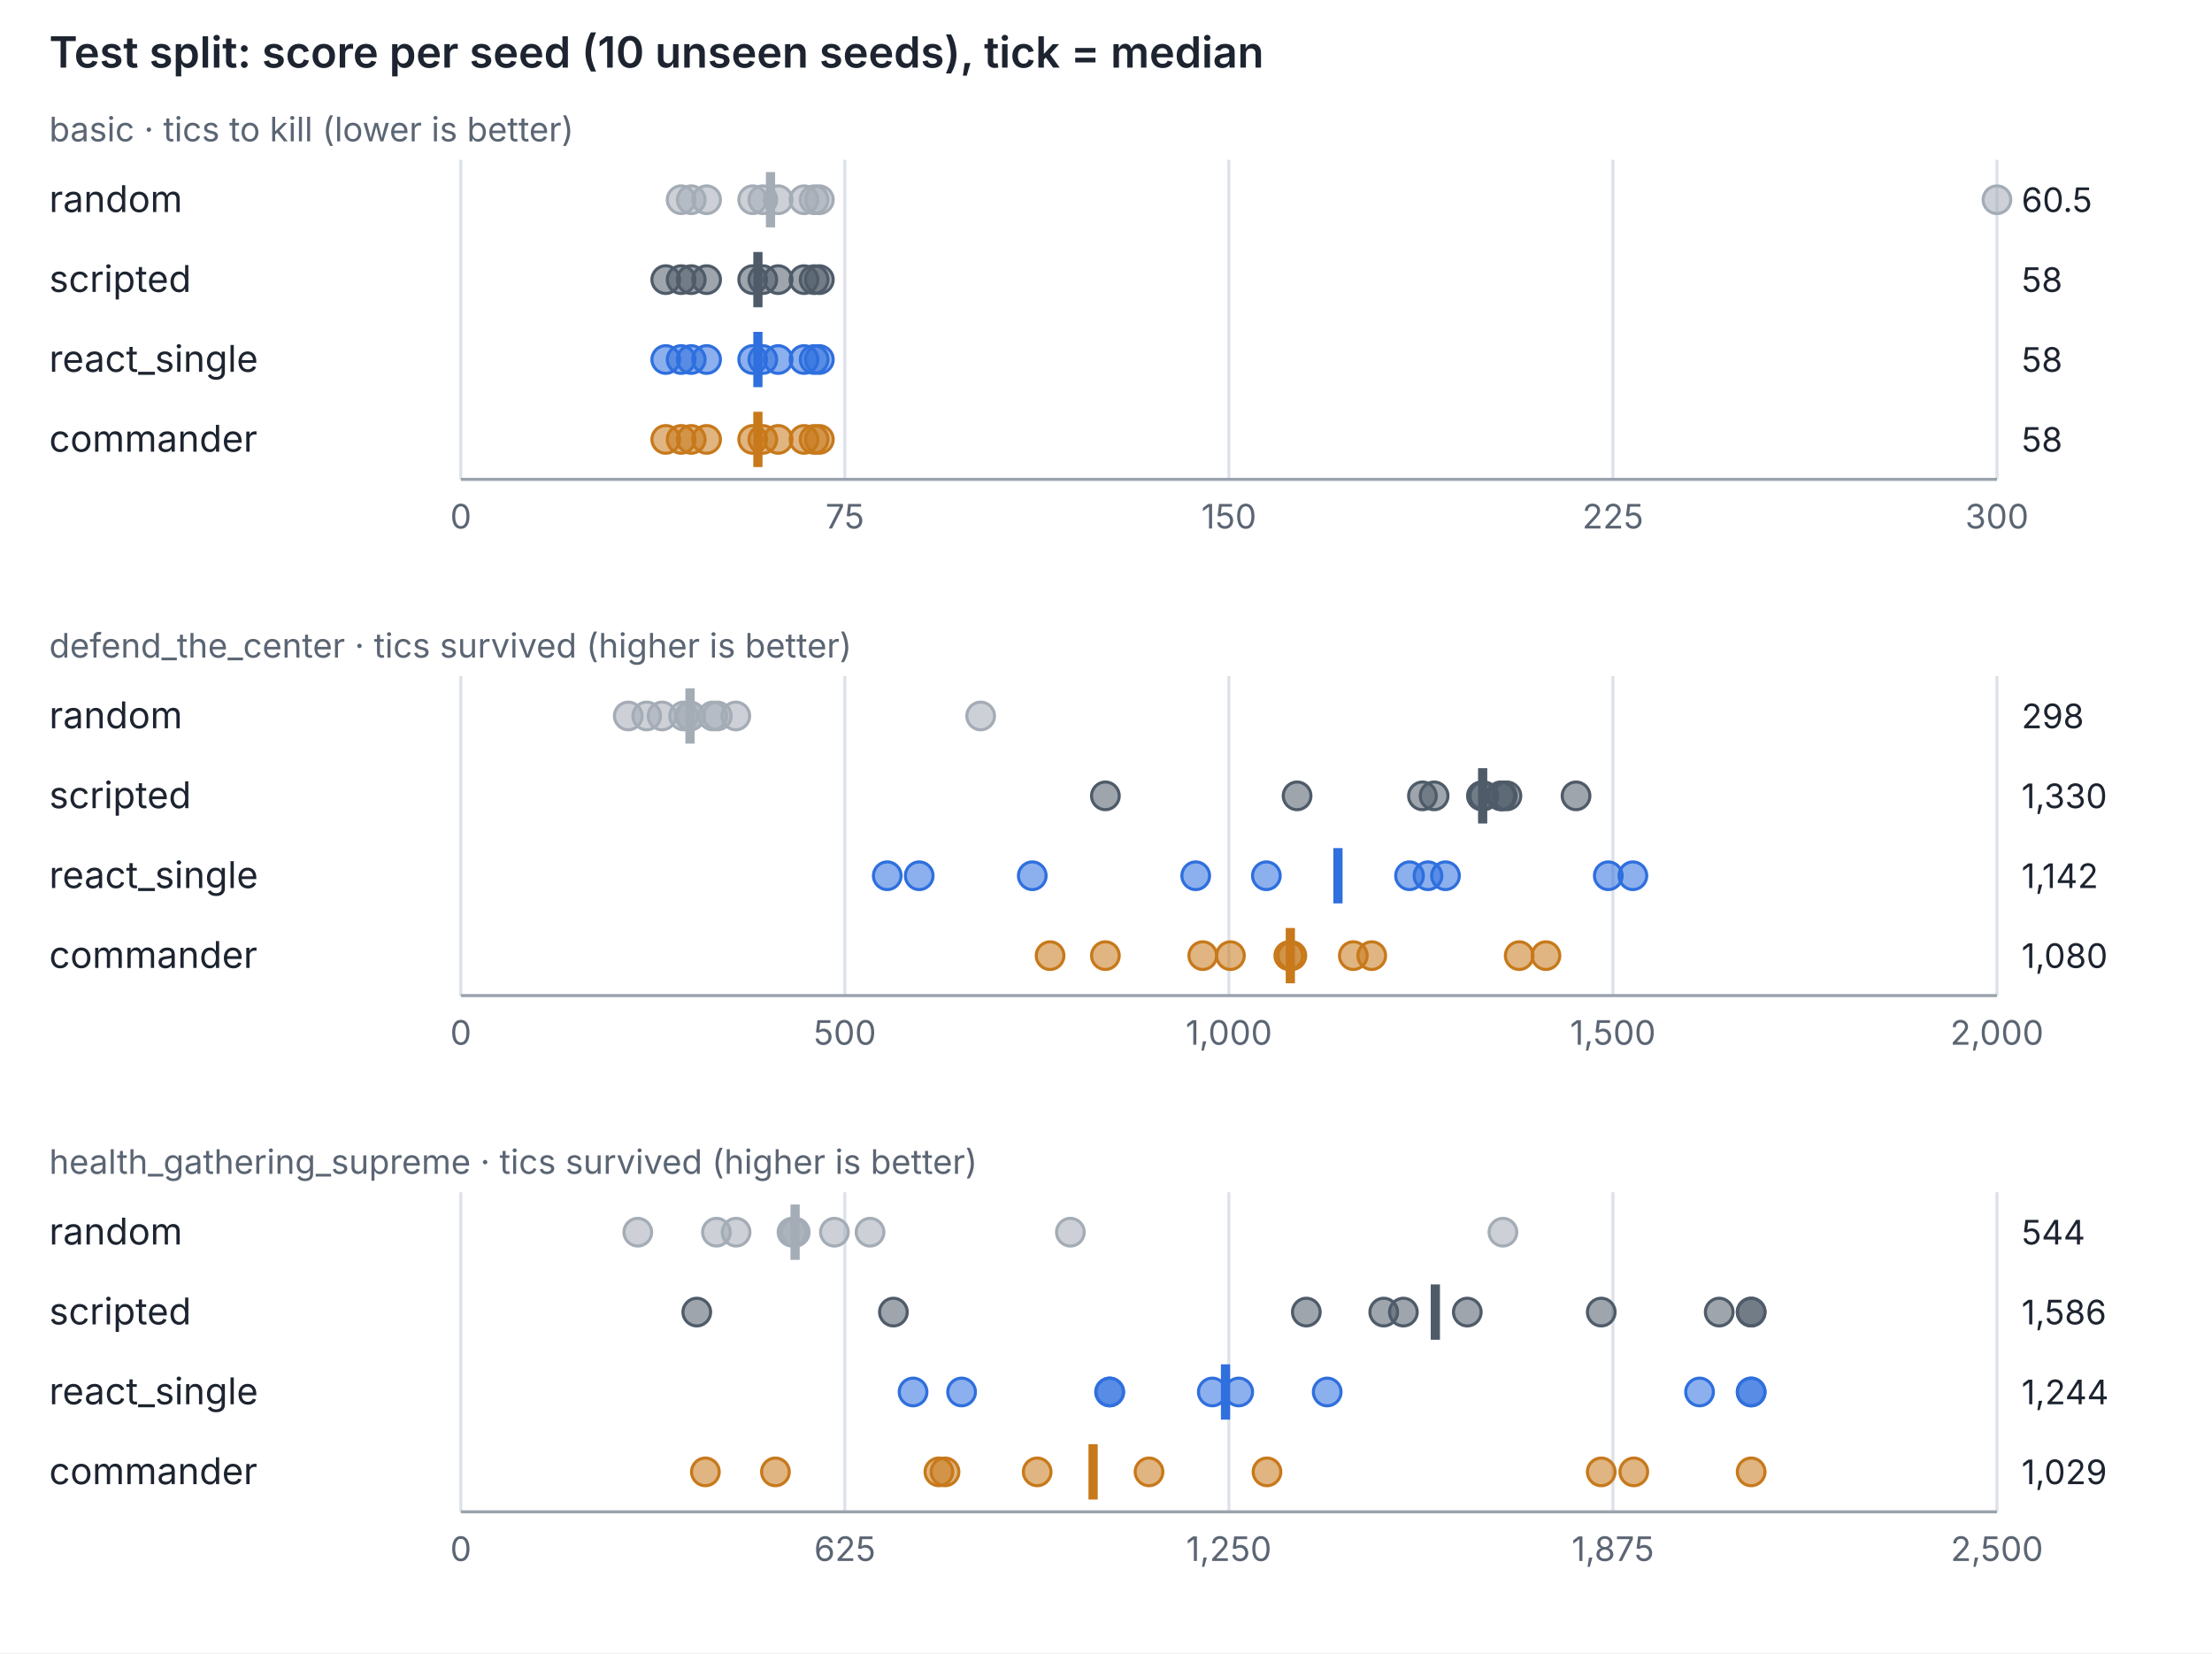
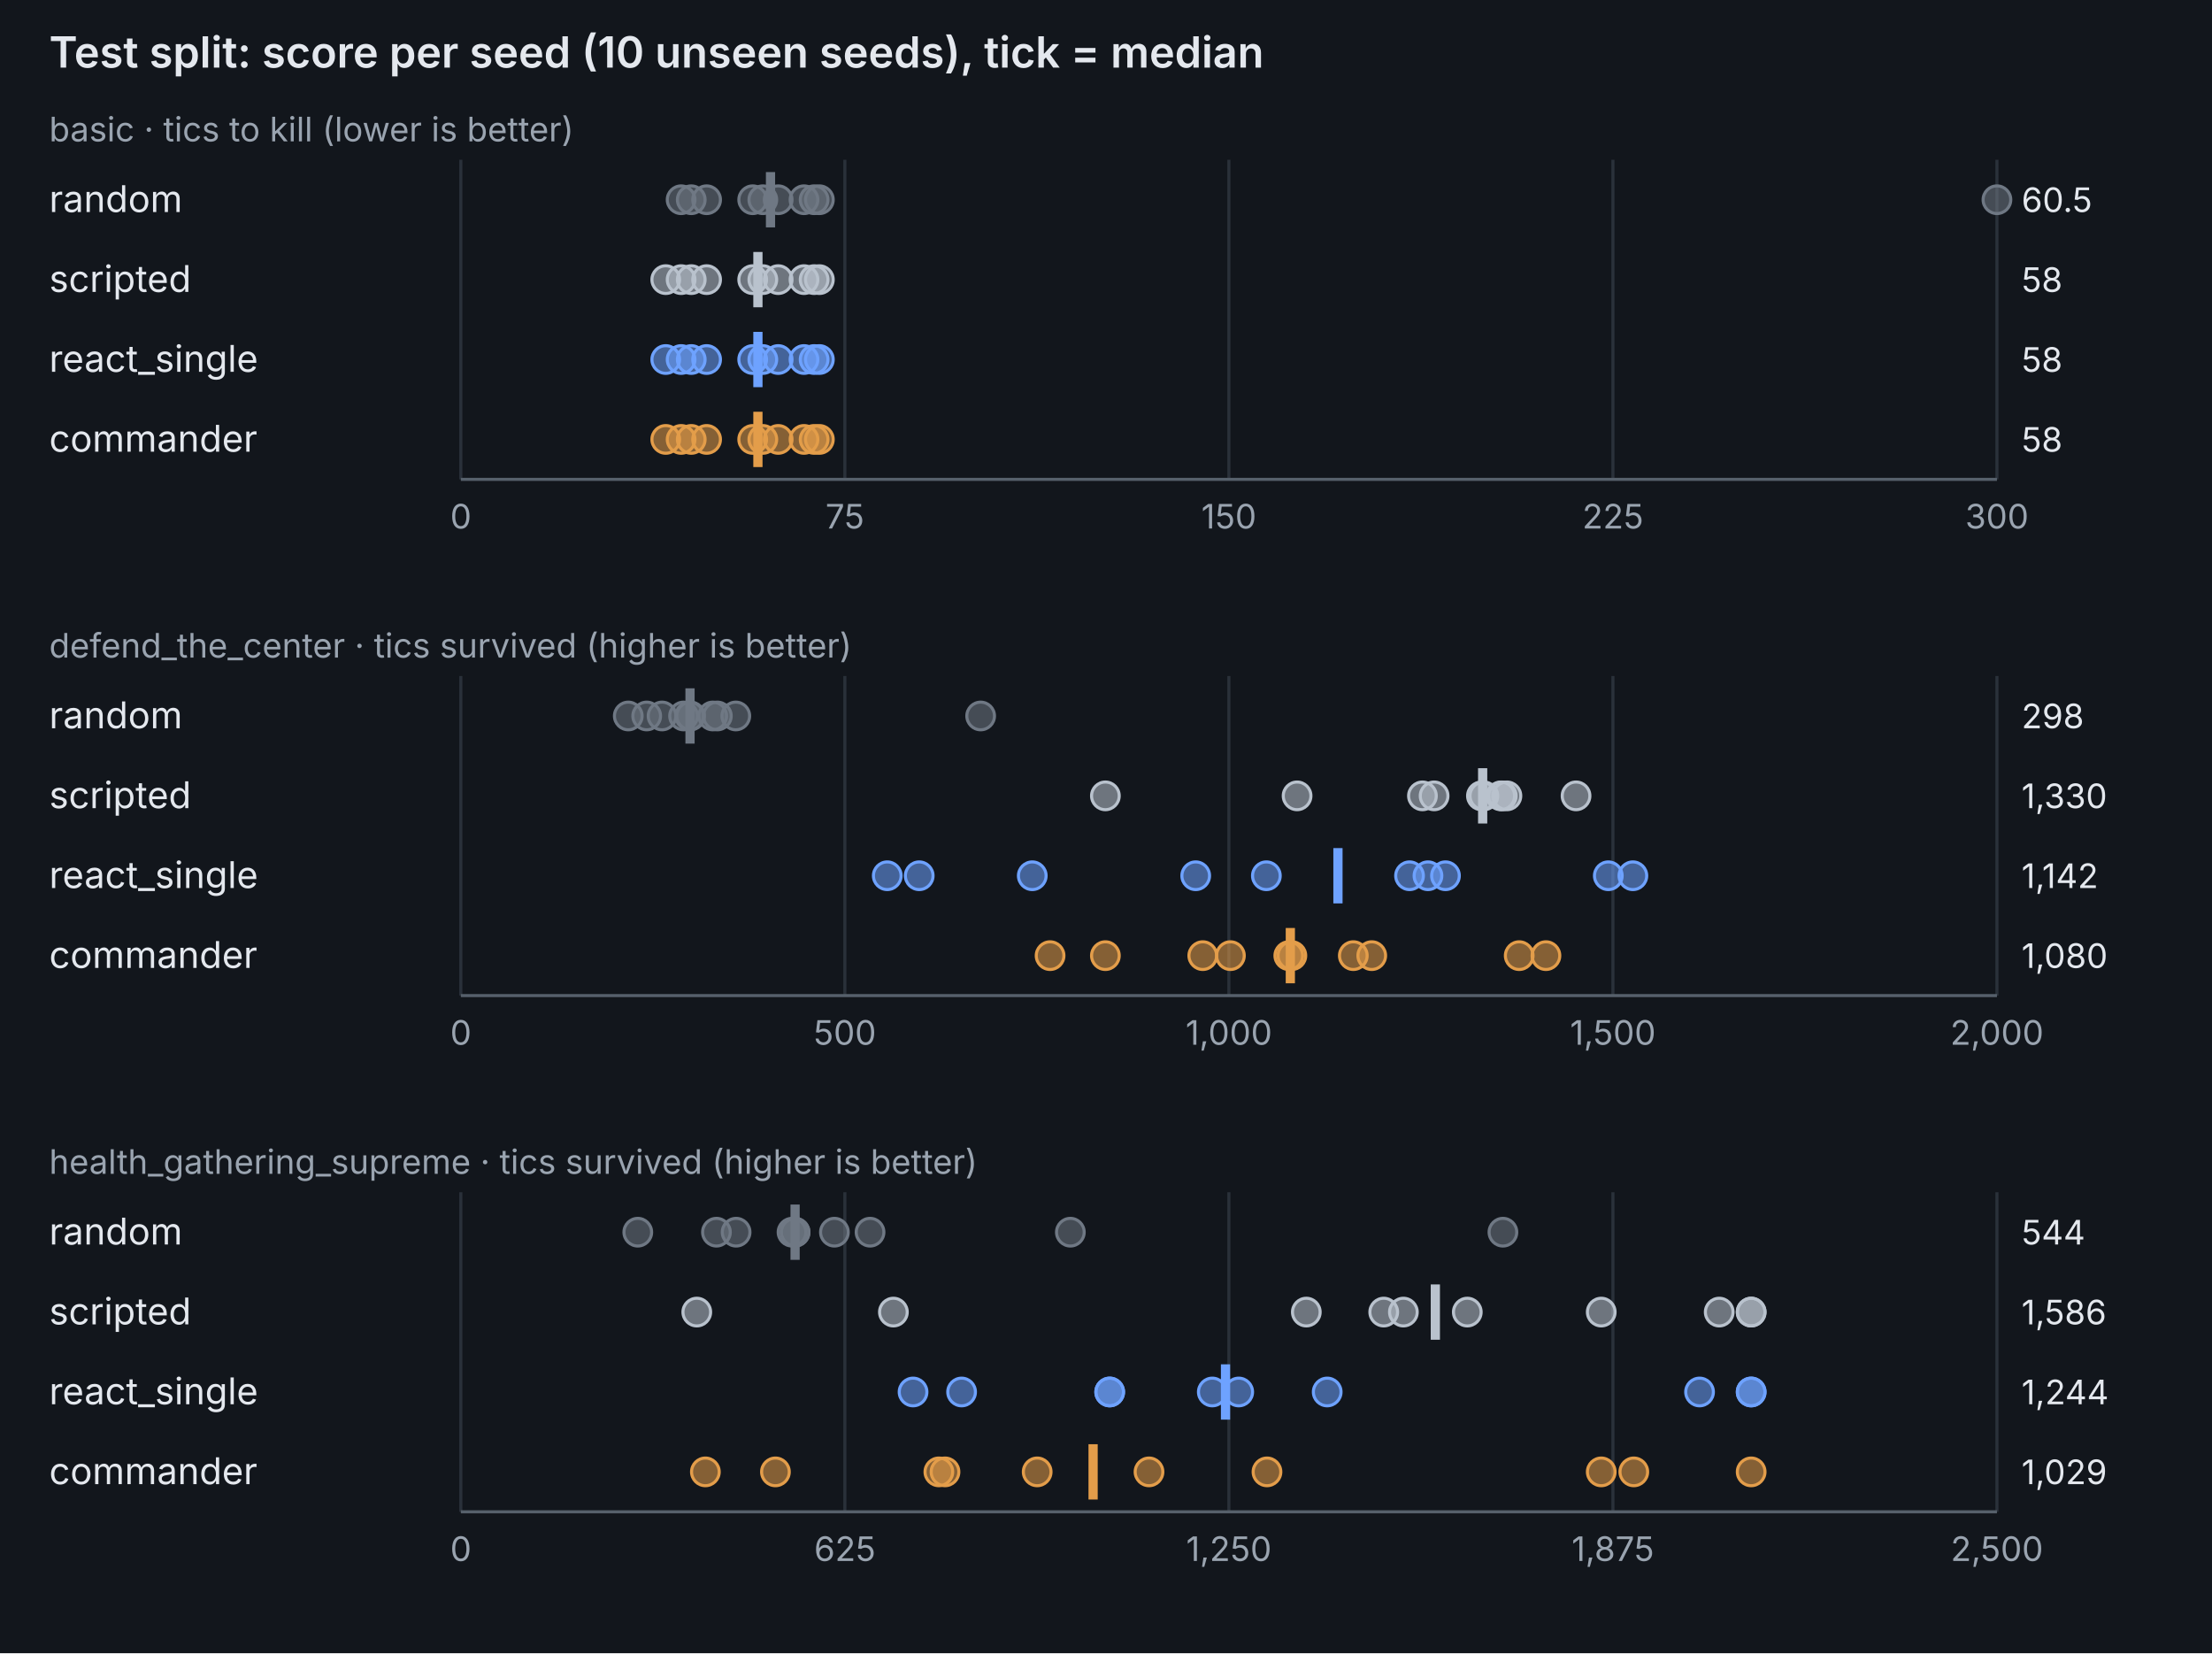
<svg xmlns="http://www.w3.org/2000/svg" viewBox="0 0 720 538" width="720" height="538" role="img">
  <style>
- .bg{fill:#ffffff}.ink{fill:#1d2430}.muted{fill:#5b6573}.grid{stroke:#dde2e8}.axis{stroke:#9aa3ad}
- .v-random{fill:#a4acb6;stroke:#a4acb6}.v-scripted{fill:#4f5b69;stroke:#4f5b69}
- .v-react_single{fill:#2f6fde;stroke:#2f6fde}.v-commander{fill:#c7791b;stroke:#c7791b}
- .v-v0{fill:#4f5b69;stroke:#4f5b69}.v-v1{fill:#2f6fde;stroke:#2f6fde}
- text{font-family:ui-sans-serif,system-ui,-apple-system,"Segoe UI",sans-serif;font-size:12px}
- .title{font-size:14px;font-weight:600}.small{font-size:11px}
- @media (prefers-color-scheme: dark){
.bg{fill:#12161c}.ink{fill:#e4e8ee}.muted{fill:#9aa4b0}.grid{stroke:#2a313a}.axis{stroke:#56606b}
.v-random{fill:#6f7884;stroke:#6f7884}.v-scripted{fill:#b9c2cd;stroke:#b9c2cd}
.v-react_single{fill:#6ea2ff;stroke:#6ea2ff}.v-commander{fill:#e39d4a;stroke:#e39d4a}
- .v-v0{fill:#b9c2cd;stroke:#b9c2cd}.v-v1{fill:#6ea2ff;stroke:#6ea2ff}}
+ .v-v0{fill:#b9c2cd;stroke:#b9c2cd}.v-v1{fill:#6ea2ff;stroke:#6ea2ff}
+ text{font-family:ui-sans-serif,system-ui,-apple-system,"Segoe UI",sans-serif;font-size:12px}
+ .title{font-size:14px;font-weight:600}.small{font-size:11px}
</style>
  <rect class="bg" x="0" y="0" width="100%" height="100%" />
  <text class="ink title" x="16.0" y="22.0" text-anchor="start">Test split: score per seed (10 unseen seeds), tick = median</text>
  <text class="muted small" x="16.0" y="46.0" text-anchor="start">basic  ·  tics to kill (lower is better)</text>
  <line class="grid" x1="150.0" x2="150.0" y1="52.0" y2="156.0" />
  <line class="grid" x1="275.0" x2="275.0" y1="52.0" y2="156.0" />
  <line class="grid" x1="400.0" x2="400.0" y1="52.0" y2="156.0" />
  <line class="grid" x1="525.0" x2="525.0" y1="52.0" y2="156.0" />
  <line class="grid" x1="650.0" x2="650.0" y1="52.0" y2="156.0" />
  <text class="ink" x="16.0" y="69.0" text-anchor="start">random</text>
  <circle class="v-random" cx="221.7" cy="65.0" r="4.5" fill-opacity="0.55" />
  <circle class="v-random" cx="650.0" cy="65.0" r="4.5" fill-opacity="0.55" />
  <circle class="v-random" cx="265.0" cy="65.0" r="4.5" fill-opacity="0.55" />
  <circle class="v-random" cx="245.0" cy="65.0" r="4.5" fill-opacity="0.55" />
  <circle class="v-random" cx="248.3" cy="65.0" r="4.5" fill-opacity="0.55" />
  <circle class="v-random" cx="261.7" cy="65.0" r="4.5" fill-opacity="0.55" />
  <circle class="v-random" cx="266.7" cy="65.0" r="4.5" fill-opacity="0.55" />
  <circle class="v-random" cx="230.0" cy="65.0" r="4.5" fill-opacity="0.55" />
  <circle class="v-random" cx="225.0" cy="65.0" r="4.5" fill-opacity="0.55" />
  <circle class="v-random" cx="253.3" cy="65.0" r="4.5" fill-opacity="0.55" />
  <line class="v-random" x1="250.8" x2="250.8" y1="56.0" y2="74.0" stroke-width="3" />
  <text class="ink small" x="658.0" y="69.0" text-anchor="start">60.5</text>
  <text class="ink" x="16.0" y="95.0" text-anchor="start">scripted</text>
  <circle class="v-scripted" cx="221.7" cy="91.0" r="4.5" fill-opacity="0.55" />
  <circle class="v-scripted" cx="216.7" cy="91.0" r="4.5" fill-opacity="0.55" />
  <circle class="v-scripted" cx="265.0" cy="91.0" r="4.5" fill-opacity="0.55" />
  <circle class="v-scripted" cx="245.0" cy="91.0" r="4.5" fill-opacity="0.55" />
  <circle class="v-scripted" cx="248.3" cy="91.0" r="4.5" fill-opacity="0.55" />
  <circle class="v-scripted" cx="261.7" cy="91.0" r="4.5" fill-opacity="0.55" />
  <circle class="v-scripted" cx="266.7" cy="91.0" r="4.5" fill-opacity="0.55" />
  <circle class="v-scripted" cx="230.0" cy="91.0" r="4.5" fill-opacity="0.55" />
  <circle class="v-scripted" cx="225.0" cy="91.0" r="4.5" fill-opacity="0.55" />
  <circle class="v-scripted" cx="253.3" cy="91.0" r="4.5" fill-opacity="0.55" />
  <line class="v-scripted" x1="246.7" x2="246.7" y1="82.0" y2="100.0" stroke-width="3" />
  <text class="ink small" x="658.0" y="95.0" text-anchor="start">58</text>
  <text class="ink" x="16.0" y="121.0" text-anchor="start">react_single</text>
  <circle class="v-react_single" cx="221.7" cy="117.0" r="4.5" fill-opacity="0.55" />
  <circle class="v-react_single" cx="216.7" cy="117.0" r="4.5" fill-opacity="0.55" />
  <circle class="v-react_single" cx="265.0" cy="117.0" r="4.5" fill-opacity="0.55" />
  <circle class="v-react_single" cx="245.0" cy="117.0" r="4.5" fill-opacity="0.55" />
  <circle class="v-react_single" cx="248.3" cy="117.0" r="4.5" fill-opacity="0.55" />
  <circle class="v-react_single" cx="261.7" cy="117.0" r="4.5" fill-opacity="0.55" />
  <circle class="v-react_single" cx="266.7" cy="117.0" r="4.5" fill-opacity="0.55" />
  <circle class="v-react_single" cx="230.0" cy="117.0" r="4.5" fill-opacity="0.55" />
  <circle class="v-react_single" cx="225.0" cy="117.0" r="4.5" fill-opacity="0.55" />
  <circle class="v-react_single" cx="253.3" cy="117.0" r="4.5" fill-opacity="0.55" />
  <line class="v-react_single" x1="246.7" x2="246.7" y1="108.0" y2="126.0" stroke-width="3" />
  <text class="ink small" x="658.0" y="121.0" text-anchor="start">58</text>
  <text class="ink" x="16.0" y="147.0" text-anchor="start">commander</text>
  <circle class="v-commander" cx="221.7" cy="143.0" r="4.5" fill-opacity="0.55" />
  <circle class="v-commander" cx="216.7" cy="143.0" r="4.5" fill-opacity="0.55" />
  <circle class="v-commander" cx="265.0" cy="143.0" r="4.5" fill-opacity="0.55" />
  <circle class="v-commander" cx="245.0" cy="143.0" r="4.5" fill-opacity="0.55" />
  <circle class="v-commander" cx="248.3" cy="143.0" r="4.5" fill-opacity="0.55" />
  <circle class="v-commander" cx="261.7" cy="143.0" r="4.5" fill-opacity="0.55" />
  <circle class="v-commander" cx="266.7" cy="143.0" r="4.5" fill-opacity="0.55" />
  <circle class="v-commander" cx="230.0" cy="143.0" r="4.5" fill-opacity="0.55" />
  <circle class="v-commander" cx="225.0" cy="143.0" r="4.5" fill-opacity="0.55" />
  <circle class="v-commander" cx="253.3" cy="143.0" r="4.5" fill-opacity="0.55" />
  <line class="v-commander" x1="246.7" x2="246.7" y1="134.0" y2="152.0" stroke-width="3" />
  <text class="ink small" x="658.0" y="147.0" text-anchor="start">58</text>
  <line class="axis" x1="150.0" x2="650.0" y1="156.0" y2="156.0" />
  <text class="muted small" x="150.0" y="172.0" text-anchor="middle">0</text>
  <text class="muted small" x="275.0" y="172.0" text-anchor="middle">75</text>
  <text class="muted small" x="400.0" y="172.0" text-anchor="middle">150</text>
  <text class="muted small" x="525.0" y="172.0" text-anchor="middle">225</text>
  <text class="muted small" x="650.0" y="172.0" text-anchor="middle">300</text>
  <text class="muted small" x="16.0" y="214.0" text-anchor="start">defend_the_center  ·  tics survived (higher is better)</text>
  <line class="grid" x1="150.0" x2="150.0" y1="220.0" y2="324.0" />
  <line class="grid" x1="275.0" x2="275.0" y1="220.0" y2="324.0" />
  <line class="grid" x1="400.0" x2="400.0" y1="220.0" y2="324.0" />
  <line class="grid" x1="525.0" x2="525.0" y1="220.0" y2="324.0" />
  <line class="grid" x1="650.0" x2="650.0" y1="220.0" y2="324.0" />
  <text class="ink" x="16.0" y="237.0" text-anchor="start">random</text>
  <circle class="v-random" cx="233.5" cy="233.0" r="4.5" fill-opacity="0.55" />
  <circle class="v-random" cx="224.5" cy="233.0" r="4.5" fill-opacity="0.55" />
  <circle class="v-random" cx="239.5" cy="233.0" r="4.5" fill-opacity="0.55" />
  <circle class="v-random" cx="204.5" cy="233.0" r="4.5" fill-opacity="0.55" />
  <circle class="v-random" cx="224.8" cy="233.0" r="4.5" fill-opacity="0.55" />
  <circle class="v-random" cx="215.5" cy="233.0" r="4.5" fill-opacity="0.55" />
  <circle class="v-random" cx="210.5" cy="233.0" r="4.5" fill-opacity="0.55" />
  <circle class="v-random" cx="222.5" cy="233.0" r="4.5" fill-opacity="0.55" />
  <circle class="v-random" cx="232.0" cy="233.0" r="4.5" fill-opacity="0.55" />
  <circle class="v-random" cx="319.2" cy="233.0" r="4.5" fill-opacity="0.55" />
  <line class="v-random" x1="224.6" x2="224.6" y1="224.0" y2="242.0" stroke-width="3" />
  <text class="ink small" x="658.0" y="237.0" text-anchor="start">298</text>
  <text class="ink" x="16.0" y="263.0" text-anchor="start">scripted</text>
  <circle class="v-scripted" cx="482.2" cy="259.0" r="4.5" fill-opacity="0.55" />
  <circle class="v-scripted" cx="489.0" cy="259.0" r="4.5" fill-opacity="0.55" />
  <circle class="v-scripted" cx="359.8" cy="259.0" r="4.5" fill-opacity="0.55" />
  <circle class="v-scripted" cx="422.2" cy="259.0" r="4.5" fill-opacity="0.55" />
  <circle class="v-scripted" cx="483.0" cy="259.0" r="4.5" fill-opacity="0.55" />
  <circle class="v-scripted" cx="490.5" cy="259.0" r="4.5" fill-opacity="0.55" />
  <circle class="v-scripted" cx="466.8" cy="259.0" r="4.5" fill-opacity="0.55" />
  <circle class="v-scripted" cx="513.0" cy="259.0" r="4.5" fill-opacity="0.55" />
  <circle class="v-scripted" cx="463.0" cy="259.0" r="4.5" fill-opacity="0.55" />
  <circle class="v-scripted" cx="488.5" cy="259.0" r="4.5" fill-opacity="0.55" />
  <line class="v-scripted" x1="482.6" x2="482.6" y1="250.0" y2="268.0" stroke-width="3" />
  <text class="ink small" x="658.0" y="263.0" text-anchor="start">1,330</text>
  <text class="ink" x="16.0" y="289.0" text-anchor="start">react_single</text>
  <circle class="v-react_single" cx="531.5" cy="285.0" r="4.5" fill-opacity="0.55" />
  <circle class="v-react_single" cx="288.8" cy="285.0" r="4.5" fill-opacity="0.55" />
  <circle class="v-react_single" cx="523.5" cy="285.0" r="4.5" fill-opacity="0.55" />
  <circle class="v-react_single" cx="389.2" cy="285.0" r="4.5" fill-opacity="0.55" />
  <circle class="v-react_single" cx="299.2" cy="285.0" r="4.5" fill-opacity="0.55" />
  <circle class="v-react_single" cx="458.8" cy="285.0" r="4.5" fill-opacity="0.55" />
  <circle class="v-react_single" cx="336.0" cy="285.0" r="4.5" fill-opacity="0.55" />
  <circle class="v-react_single" cx="470.5" cy="285.0" r="4.5" fill-opacity="0.55" />
  <circle class="v-react_single" cx="464.8" cy="285.0" r="4.5" fill-opacity="0.55" />
  <circle class="v-react_single" cx="412.2" cy="285.0" r="4.5" fill-opacity="0.55" />
  <line class="v-react_single" x1="435.5" x2="435.5" y1="276.0" y2="294.0" stroke-width="3" />
  <text class="ink small" x="658.0" y="289.0" text-anchor="start">1,142</text>
  <text class="ink" x="16.0" y="315.0" text-anchor="start">commander</text>
  <circle class="v-commander" cx="503.2" cy="311.0" r="4.5" fill-opacity="0.55" />
  <circle class="v-commander" cx="419.5" cy="311.0" r="4.5" fill-opacity="0.55" />
  <circle class="v-commander" cx="359.8" cy="311.0" r="4.5" fill-opacity="0.55" />
  <circle class="v-commander" cx="341.8" cy="311.0" r="4.5" fill-opacity="0.55" />
  <circle class="v-commander" cx="446.5" cy="311.0" r="4.5" fill-opacity="0.55" />
  <circle class="v-commander" cx="494.5" cy="311.0" r="4.5" fill-opacity="0.55" />
  <circle class="v-commander" cx="391.5" cy="311.0" r="4.5" fill-opacity="0.55" />
  <circle class="v-commander" cx="420.5" cy="311.0" r="4.5" fill-opacity="0.55" />
  <circle class="v-commander" cx="440.5" cy="311.0" r="4.5" fill-opacity="0.55" />
  <circle class="v-commander" cx="400.5" cy="311.0" r="4.5" fill-opacity="0.55" />
  <line class="v-commander" x1="420.0" x2="420.0" y1="302.0" y2="320.0" stroke-width="3" />
  <text class="ink small" x="658.0" y="315.0" text-anchor="start">1,080</text>
  <line class="axis" x1="150.0" x2="650.0" y1="324.0" y2="324.0" />
  <text class="muted small" x="150.0" y="340.0" text-anchor="middle">0</text>
  <text class="muted small" x="275.0" y="340.0" text-anchor="middle">500</text>
  <text class="muted small" x="400.0" y="340.0" text-anchor="middle">1,000</text>
  <text class="muted small" x="525.0" y="340.0" text-anchor="middle">1,500</text>
  <text class="muted small" x="650.0" y="340.0" text-anchor="middle">2,000</text>
  <text class="muted small" x="16.0" y="382.0" text-anchor="start">health_gathering_supreme  ·  tics survived (higher is better)</text>
  <line class="grid" x1="150.0" x2="150.0" y1="388.0" y2="492.0" />
  <line class="grid" x1="275.0" x2="275.0" y1="388.0" y2="492.0" />
  <line class="grid" x1="400.0" x2="400.0" y1="388.0" y2="492.0" />
  <line class="grid" x1="525.0" x2="525.0" y1="388.0" y2="492.0" />
  <line class="grid" x1="650.0" x2="650.0" y1="388.0" y2="492.0" />
  <text class="ink" x="16.0" y="405.0" text-anchor="start">random</text>
  <circle class="v-random" cx="233.2" cy="401.0" r="4.5" fill-opacity="0.55" />
  <circle class="v-random" cx="258.8" cy="401.0" r="4.5" fill-opacity="0.55" />
  <circle class="v-random" cx="271.6" cy="401.0" r="4.5" fill-opacity="0.55" />
  <circle class="v-random" cx="257.8" cy="401.0" r="4.5" fill-opacity="0.55" />
  <circle class="v-random" cx="207.6" cy="401.0" r="4.5" fill-opacity="0.55" />
  <circle class="v-random" cx="489.2" cy="401.0" r="4.5" fill-opacity="0.55" />
  <circle class="v-random" cx="348.4" cy="401.0" r="4.5" fill-opacity="0.55" />
  <circle class="v-random" cx="258.8" cy="401.0" r="4.5" fill-opacity="0.55" />
  <circle class="v-random" cx="239.6" cy="401.0" r="4.5" fill-opacity="0.55" />
  <circle class="v-random" cx="283.2" cy="401.0" r="4.5" fill-opacity="0.55" />
  <line class="v-random" x1="258.8" x2="258.8" y1="392.0" y2="410.0" stroke-width="3" />
  <text class="ink small" x="658.0" y="405.0" text-anchor="start">544</text>
  <text class="ink" x="16.0" y="431.0" text-anchor="start">scripted</text>
  <circle class="v-scripted" cx="290.8" cy="427.0" r="4.5" fill-opacity="0.55" />
  <circle class="v-scripted" cx="521.2" cy="427.0" r="4.5" fill-opacity="0.55" />
  <circle class="v-scripted" cx="559.6" cy="427.0" r="4.5" fill-opacity="0.55" />
  <circle class="v-scripted" cx="226.8" cy="427.0" r="4.5" fill-opacity="0.55" />
  <circle class="v-scripted" cx="450.4" cy="427.0" r="4.5" fill-opacity="0.55" />
  <circle class="v-scripted" cx="477.6" cy="427.0" r="4.5" fill-opacity="0.55" />
  <circle class="v-scripted" cx="570.0" cy="427.0" r="4.5" fill-opacity="0.55" />
  <circle class="v-scripted" cx="425.2" cy="427.0" r="4.5" fill-opacity="0.55" />
  <circle class="v-scripted" cx="456.8" cy="427.0" r="4.5" fill-opacity="0.55" />
  <circle class="v-scripted" cx="570.0" cy="427.0" r="4.5" fill-opacity="0.55" />
  <line class="v-scripted" x1="467.2" x2="467.2" y1="418.0" y2="436.0" stroke-width="3" />
  <text class="ink small" x="658.0" y="431.0" text-anchor="start">1,586</text>
  <text class="ink" x="16.0" y="457.0" text-anchor="start">react_single</text>
  <circle class="v-react_single" cx="313.0" cy="453.0" r="4.5" fill-opacity="0.55" />
  <circle class="v-react_single" cx="361.2" cy="453.0" r="4.5" fill-opacity="0.55" />
  <circle class="v-react_single" cx="361.2" cy="453.0" r="4.5" fill-opacity="0.55" />
  <circle class="v-react_single" cx="403.2" cy="453.0" r="4.5" fill-opacity="0.55" />
  <circle class="v-react_single" cx="394.6" cy="453.0" r="4.5" fill-opacity="0.55" />
  <circle class="v-react_single" cx="570.0" cy="453.0" r="4.5" fill-opacity="0.55" />
  <circle class="v-react_single" cx="570.0" cy="453.0" r="4.5" fill-opacity="0.55" />
  <circle class="v-react_single" cx="432.0" cy="453.0" r="4.5" fill-opacity="0.55" />
  <circle class="v-react_single" cx="297.2" cy="453.0" r="4.5" fill-opacity="0.55" />
  <circle class="v-react_single" cx="553.2" cy="453.0" r="4.5" fill-opacity="0.55" />
  <line class="v-react_single" x1="398.9" x2="398.9" y1="444.0" y2="462.0" stroke-width="3" />
  <text class="ink small" x="658.0" y="457.0" text-anchor="start">1,244</text>
  <text class="ink" x="16.0" y="483.0" text-anchor="start">commander</text>
  <circle class="v-commander" cx="252.4" cy="479.0" r="4.5" fill-opacity="0.55" />
  <circle class="v-commander" cx="305.6" cy="479.0" r="4.5" fill-opacity="0.55" />
  <circle class="v-commander" cx="307.6" cy="479.0" r="4.5" fill-opacity="0.55" />
  <circle class="v-commander" cx="229.6" cy="479.0" r="4.5" fill-opacity="0.55" />
  <circle class="v-commander" cx="531.8" cy="479.0" r="4.5" fill-opacity="0.55" />
  <circle class="v-commander" cx="374.0" cy="479.0" r="4.5" fill-opacity="0.55" />
  <circle class="v-commander" cx="412.4" cy="479.0" r="4.5" fill-opacity="0.55" />
  <circle class="v-commander" cx="337.6" cy="479.0" r="4.5" fill-opacity="0.55" />
  <circle class="v-commander" cx="570.0" cy="479.0" r="4.5" fill-opacity="0.55" />
  <circle class="v-commander" cx="521.2" cy="479.0" r="4.5" fill-opacity="0.55" />
  <line class="v-commander" x1="355.8" x2="355.8" y1="470.0" y2="488.0" stroke-width="3" />
  <text class="ink small" x="658.0" y="483.0" text-anchor="start">1,029</text>
  <line class="axis" x1="150.0" x2="650.0" y1="492.0" y2="492.0" />
  <text class="muted small" x="150.0" y="508.0" text-anchor="middle">0</text>
  <text class="muted small" x="275.0" y="508.0" text-anchor="middle">625</text>
  <text class="muted small" x="400.0" y="508.0" text-anchor="middle">1,250</text>
  <text class="muted small" x="525.0" y="508.0" text-anchor="middle">1,875</text>
  <text class="muted small" x="650.0" y="508.0" text-anchor="middle">2,500</text>
</svg>
